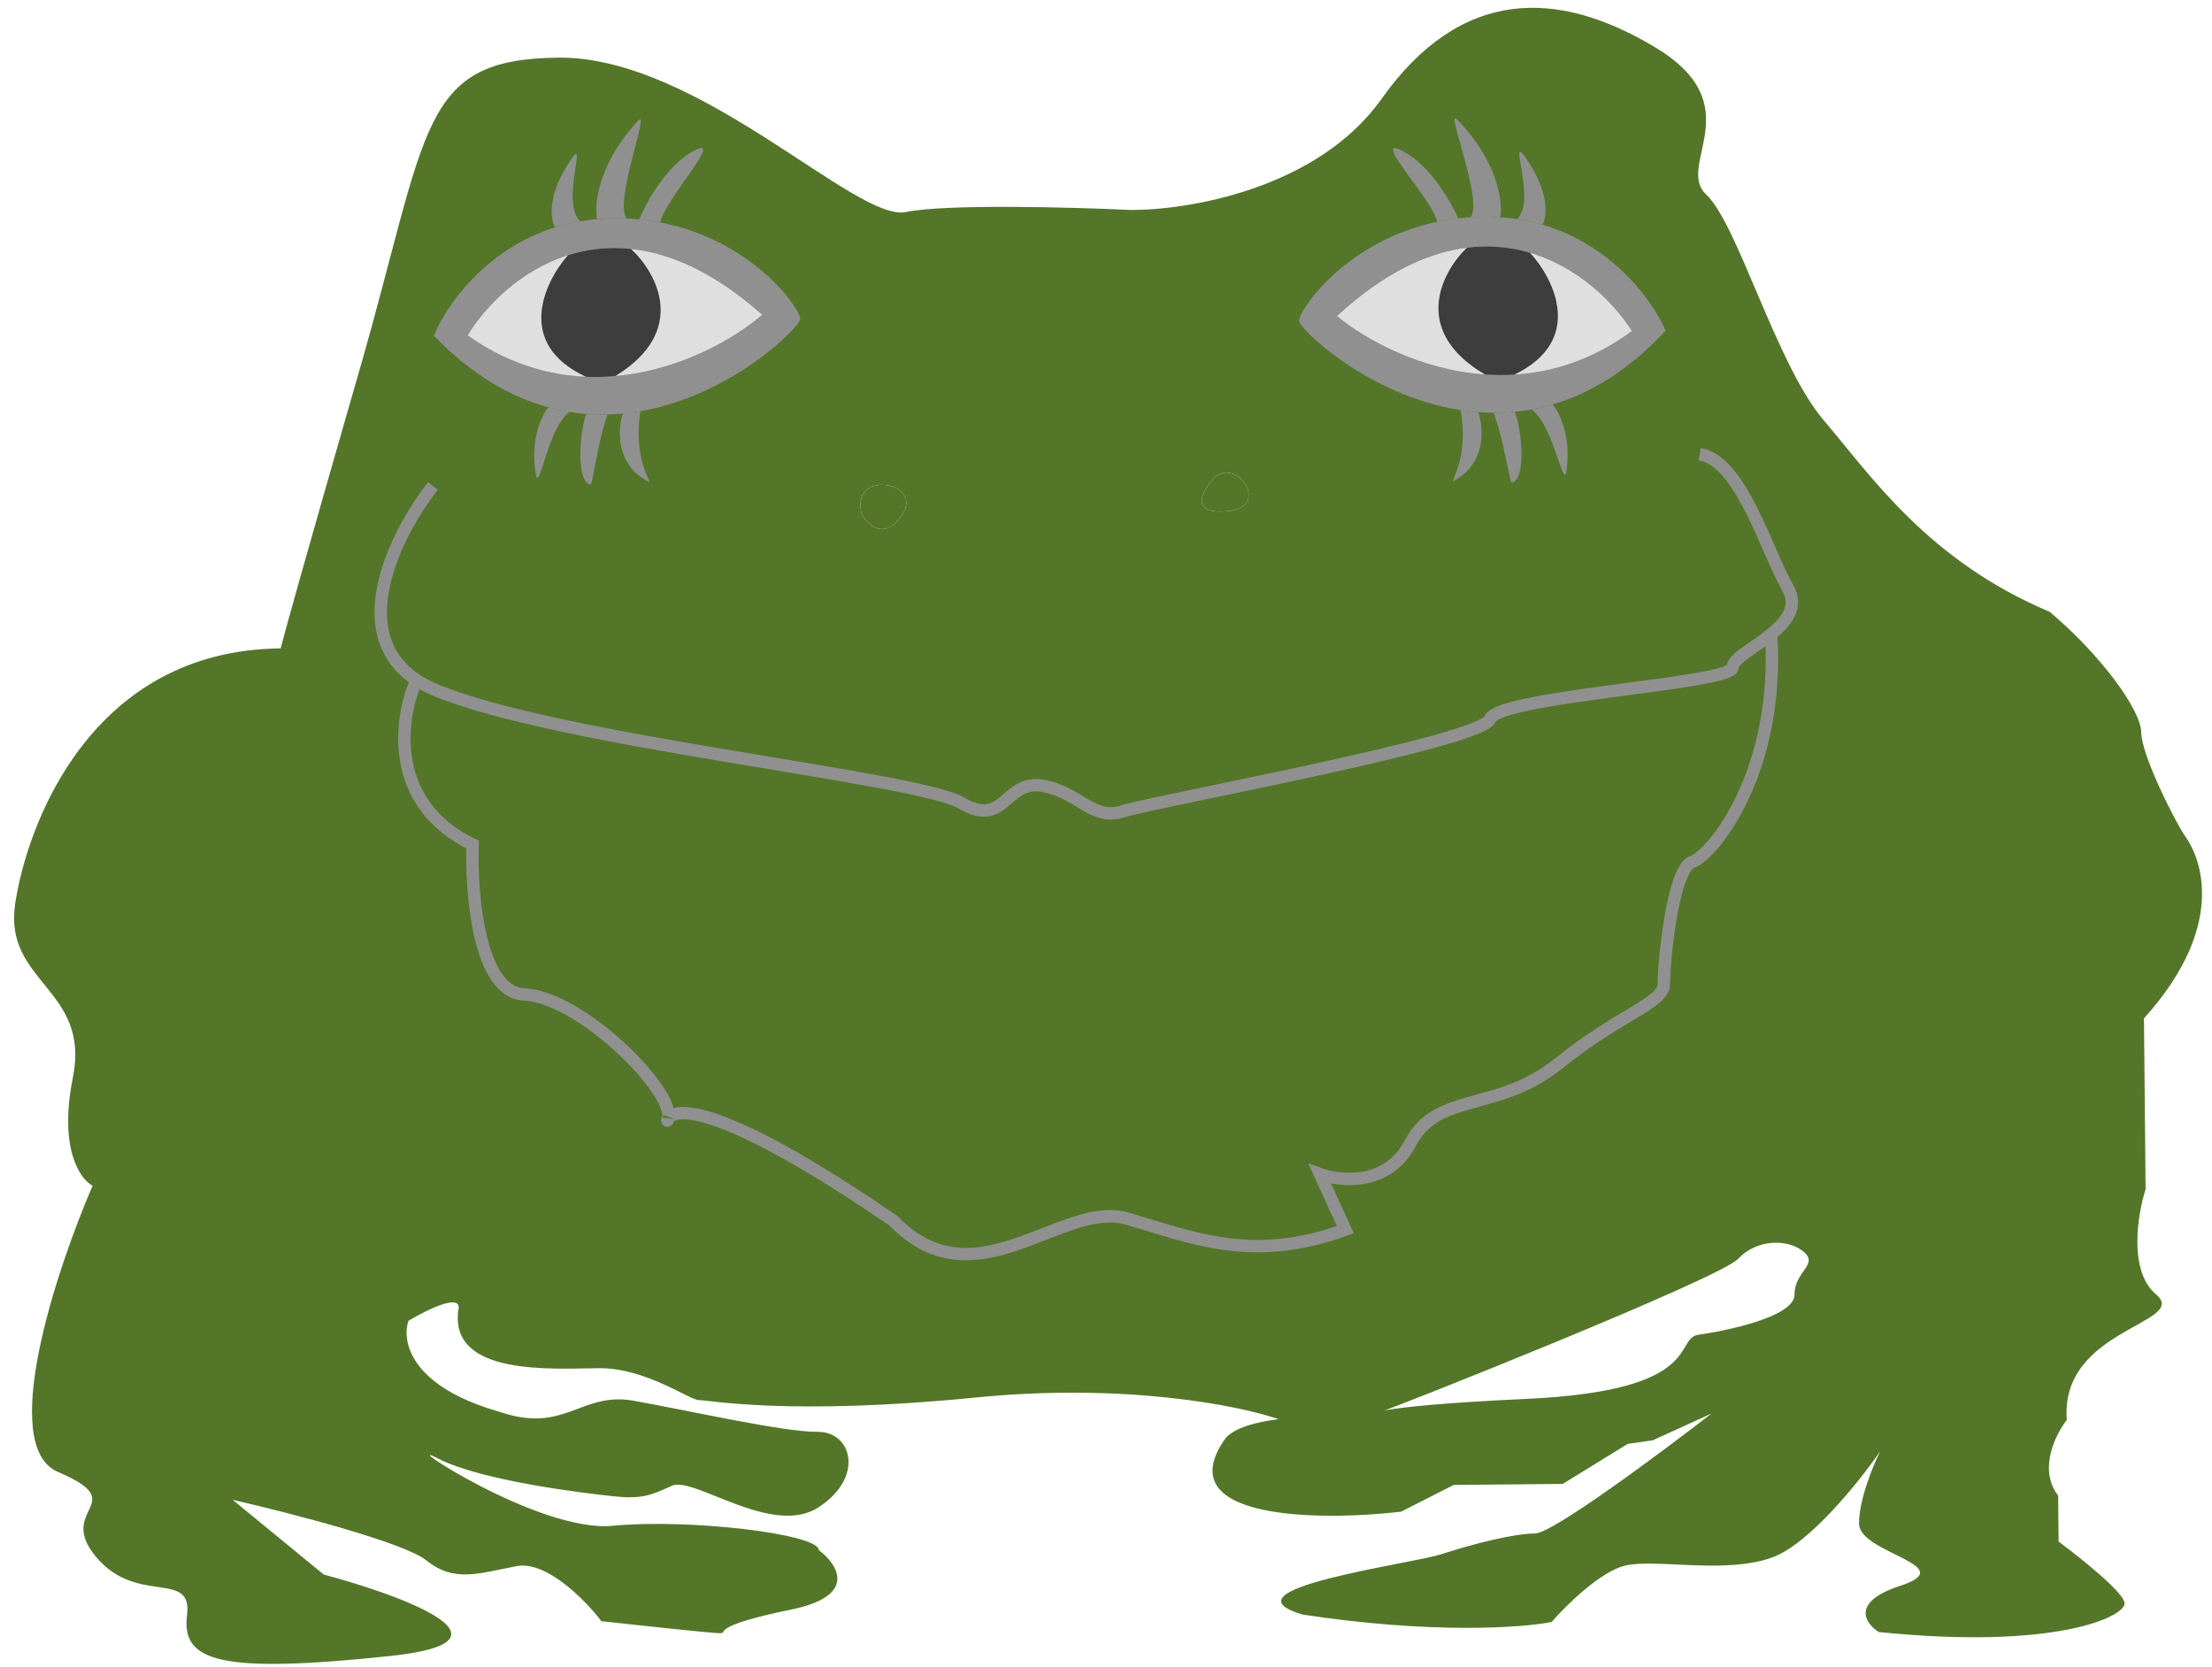
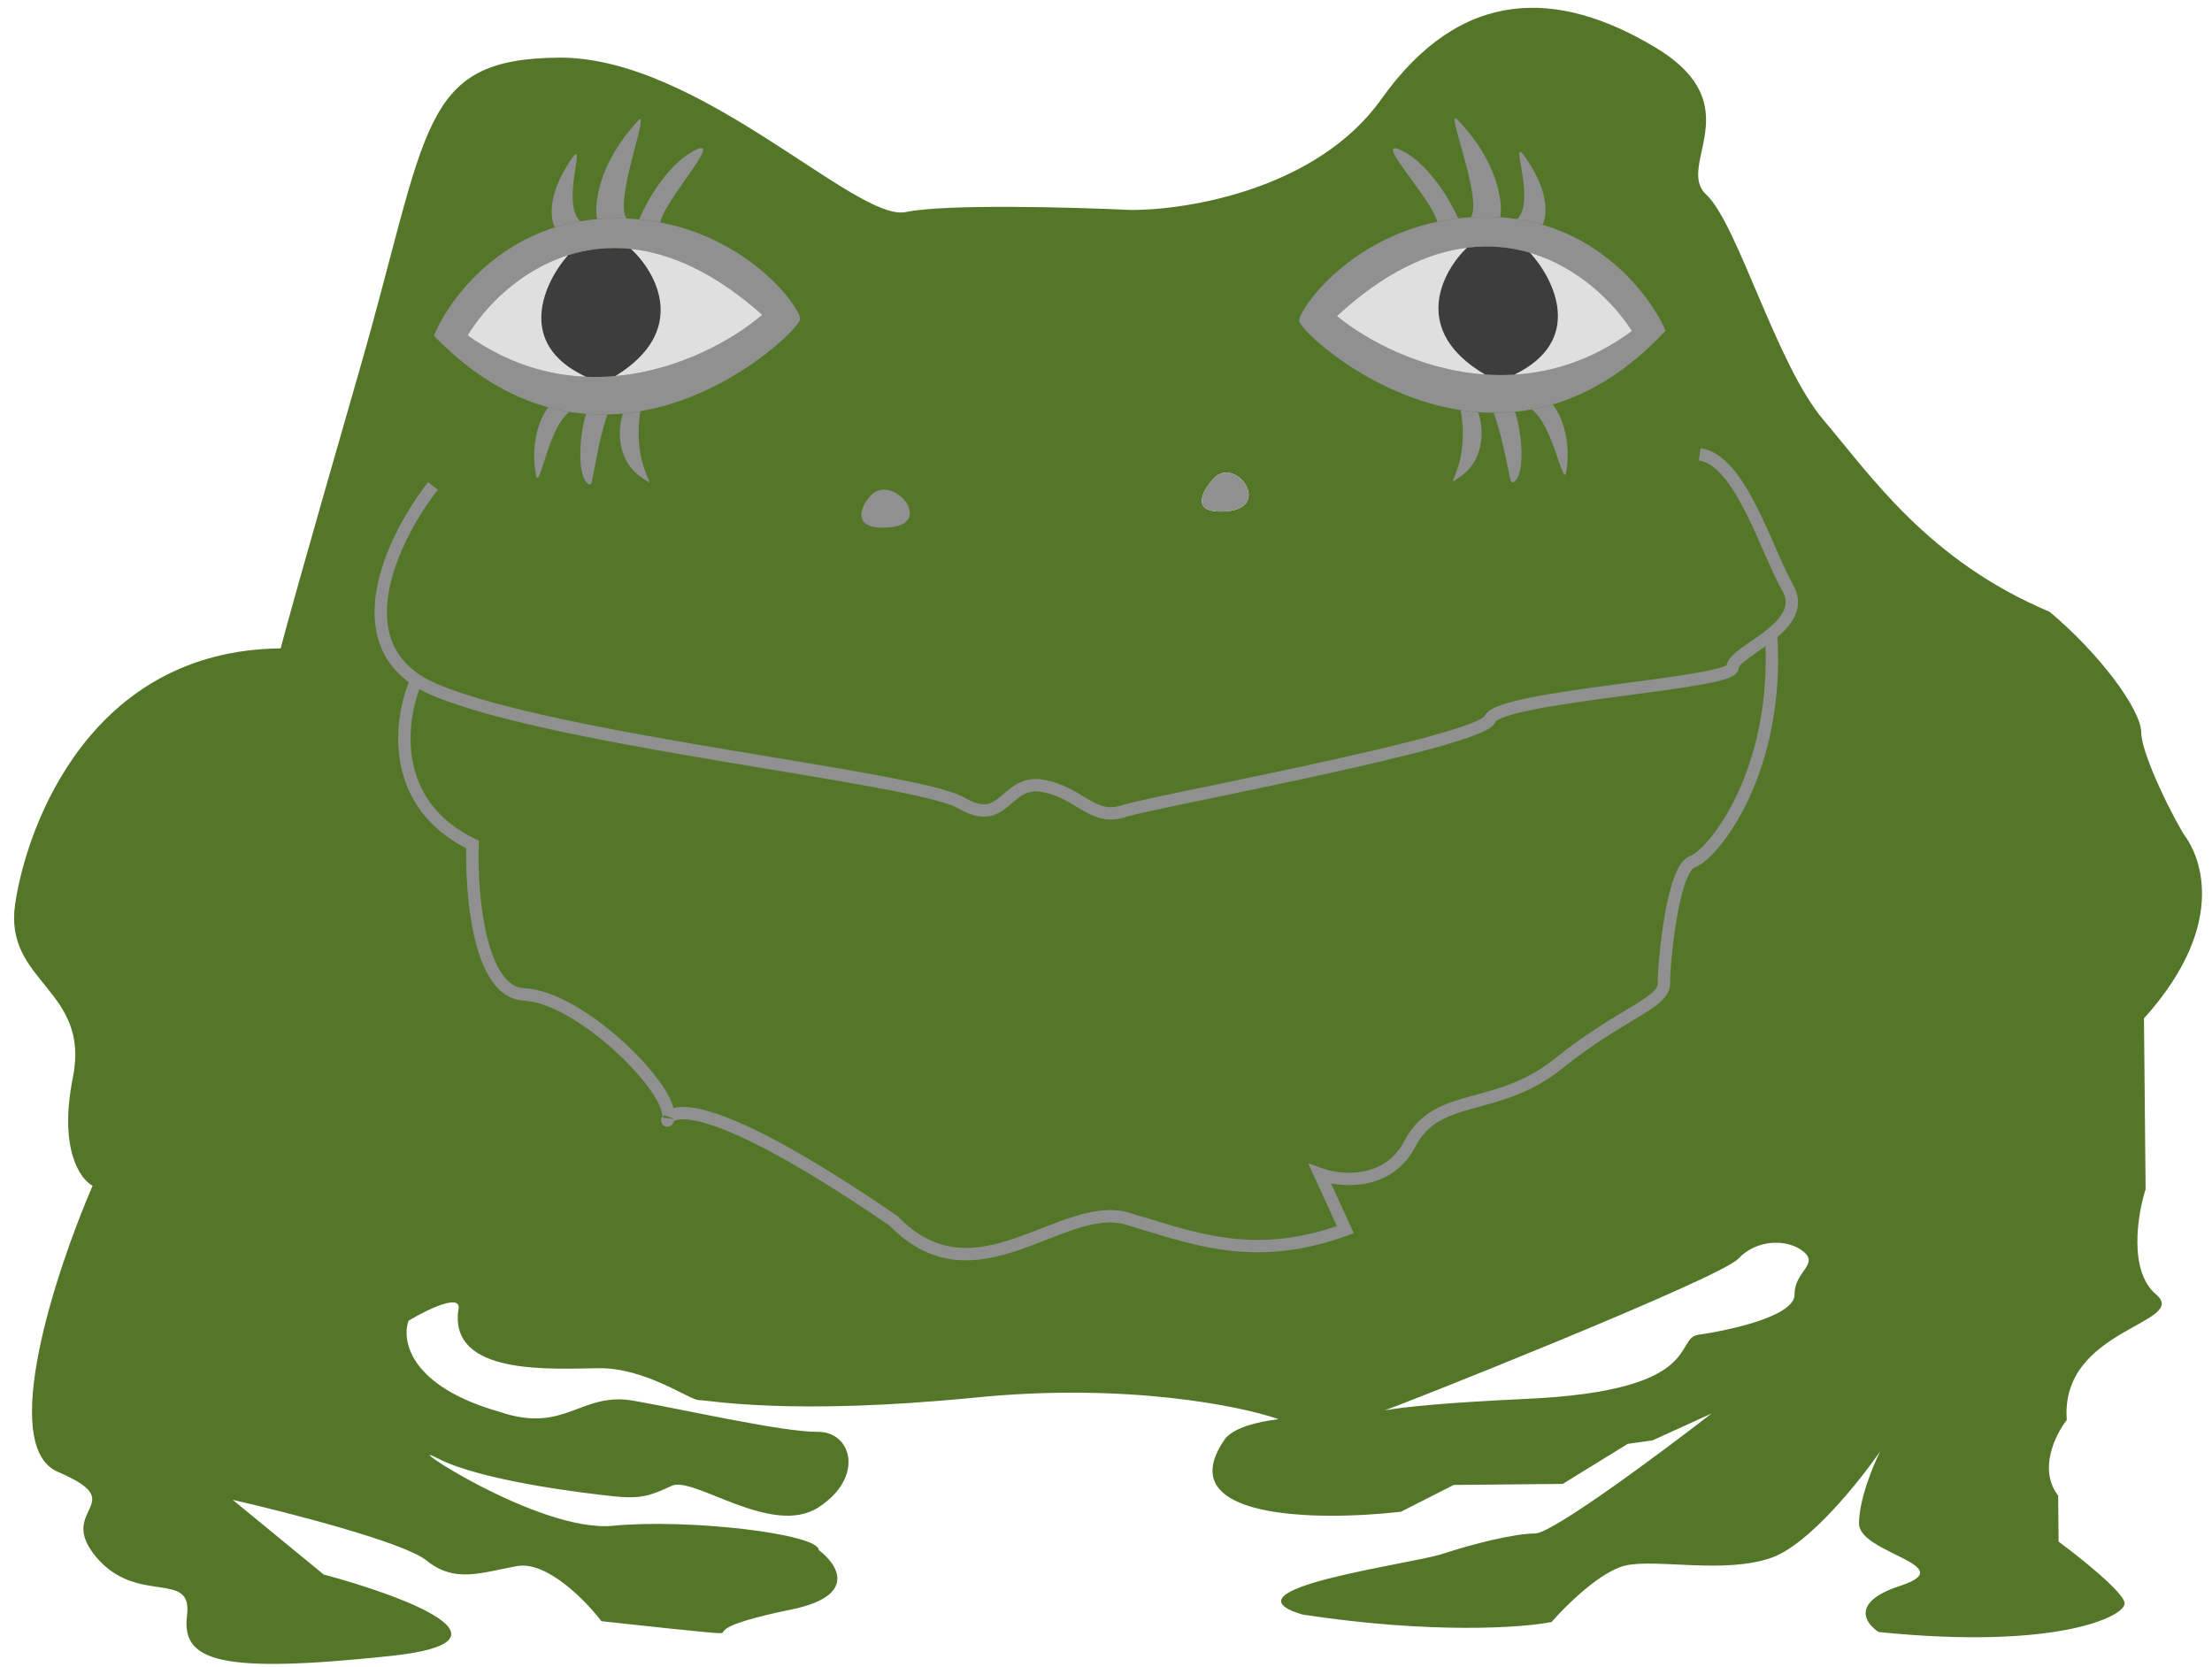
<svg xmlns="http://www.w3.org/2000/svg" width="357" height="269" viewBox="0 0 357 269" fill="none">
-   <path fill-rule="evenodd" clip-rule="evenodd" d="M57.944 59.983C48.869 91.461 45.73 102.873 45.295 104.644C14.629 104.935 4.337 133.136 2.447 145.88C0.556 158.624 14.643 159.551 11.763 173.895C9.458 185.371 12.924 190.322 14.945 191.364C9.042 205.03 -0.342 233.399 9.351 237.549C21.466 242.737 8.903 243.386 15.514 251.277C22.125 259.168 31.12 253.25 30.185 260.682C29.25 268.115 35.303 270.178 62.928 267.265C85.028 264.934 65.014 257.524 52.245 254.11L37.55 242.054C46.452 244.09 65.167 248.897 68.815 251.832C73.375 255.5 77.382 253.871 83.404 252.754C88.222 251.86 94.518 258.304 97.064 261.638C102.936 262.29 114.981 263.589 116.188 263.578C117.696 263.564 114.167 262.537 127.715 259.757C138.554 257.533 135.188 252.439 132.149 250.17C132.124 247.519 110.984 245.068 98.929 246.243C86.873 247.418 63.596 231.731 70.67 235.376C77.743 239.021 94.354 240.984 98.883 241.471C103.413 241.959 104.916 241.414 108.42 239.79C111.924 238.166 124.588 248.121 132.084 243.277C139.58 238.434 137.498 231.03 131.968 231.082C126.438 231.135 110.818 227.571 102.257 226.062C93.695 224.552 91.247 231.469 80.654 227.858C66.135 223.754 64.791 216.343 65.934 213.15C68.933 211.354 74.739 208.507 73.963 211.483C72.555 222.102 89.135 220.884 96.676 220.812C104.217 220.741 111.306 225.976 112.814 225.962C114.322 225.947 127.419 228.531 157.557 225.537C181.668 223.142 200.139 226.874 206.36 229.039C211.962 228.34 218.206 228.673 219.429 228.661C220.482 228.651 220.014 228.22 223.441 227.62C224.445 227.427 277.54 206.369 280.526 203.159C283.512 199.95 288.539 199.902 291.073 201.999C293.607 204.096 289.595 205.194 289.63 208.906C289.666 212.617 278.123 214.848 274.106 215.416C270.089 215.985 275.197 224.42 246.551 225.753C232.903 226.388 226.56 227.073 223.441 227.62C220.014 228.22 220.482 228.651 219.429 228.661C218.206 228.673 211.962 228.34 206.36 229.039C202.748 229.49 199.402 230.37 197.841 232.048C188.314 245.289 212.717 245.517 226.11 243.975L234.616 239.653L252.212 239.486L262.709 233.023L266.726 232.455L276.238 228.122C267.919 234.564 250.578 247.455 247.763 247.482C244.244 247.515 237.724 249.168 232.711 250.806C227.699 252.444 196.565 256.452 210.179 260.565C231.125 263.759 245.729 262.702 250.413 261.773C252.734 259.1 258.379 253.532 262.393 252.645C267.41 251.537 278.495 254.083 286.011 251.361C292.024 249.183 300.139 239.031 303.446 234.227C302.294 236.536 300.001 242.107 300.037 245.925C300.083 250.697 316.693 252.66 306.668 255.937C298.649 258.558 301.028 262 303.22 263.393C331.906 266.302 342.916 260.895 342.896 258.775C342.879 257.078 335.787 251.418 332.242 248.801L332.172 241.378C328.914 237.167 331.743 231.484 333.564 229.169C332.418 214.332 353.528 213.602 347.952 208.882C343.492 205.107 344.981 196.008 346.283 191.93L346.022 164.359C360.45 148.315 354.311 137.238 352.783 135.131C351.255 133.024 345.619 121.943 345.584 118.231C345.548 114.52 338.927 105.568 330.818 98.752C311.131 90.455 301.951 76.755 294.324 67.814C286.698 58.873 280.448 36.13 275.376 31.405C270.303 26.681 282.781 17.018 267.106 7.622C251.43 -1.774 235.841 -2.156 222.941 15.995C212.621 30.516 191.604 33.968 182.385 33.879C172.996 33.438 152.611 32.889 146.188 34.222C138.16 35.889 112.766 9.087 90.142 9.302C67.519 9.517 69.288 20.635 57.944 59.983ZM195.869 77.232C194.044 79.193 191.901 82.996 197.93 82.515C205.466 81.913 199.353 73.487 195.869 77.232ZM139.11 83.073C140.132 84.831 142.871 87.279 145.646 83.011C149.114 77.676 137.029 75.669 139.11 83.073Z" fill="#547629" />
-   <path d="M195.869 77.232C194.044 79.193 191.901 82.996 197.93 82.515C205.466 81.913 199.353 73.487 195.869 77.232Z" fill="#547629" />
-   <path d="M139.11 83.073C140.132 84.831 142.871 87.279 145.646 83.011C149.114 77.676 137.029 75.669 139.11 83.073Z" fill="#547629" />
-   <path d="M107.824 180.48C107.563 180.852 107.748 181.085 107.824 180.48Z" fill="#547629" />
+   <path fill-rule="evenodd" clip-rule="evenodd" d="M57.944 59.983C48.869 91.461 45.73 102.873 45.295 104.644C14.629 104.935 4.337 133.136 2.447 145.88C0.556 158.624 14.643 159.551 11.763 173.895C9.458 185.371 12.924 190.322 14.945 191.364C9.042 205.03 -0.342 233.399 9.351 237.549C21.466 242.737 8.903 243.386 15.514 251.277C22.125 259.168 31.12 253.25 30.185 260.682C29.25 268.115 35.303 270.178 62.928 267.265C85.028 264.934 65.014 257.524 52.245 254.11L37.55 242.054C46.452 244.09 65.167 248.897 68.815 251.832C73.375 255.5 77.382 253.871 83.404 252.754C88.222 251.86 94.518 258.304 97.064 261.638C102.936 262.29 114.981 263.589 116.188 263.578C117.696 263.564 114.167 262.537 127.715 259.757C138.554 257.533 135.188 252.439 132.149 250.17C132.124 247.519 110.984 245.068 98.929 246.243C86.873 247.418 63.596 231.731 70.67 235.376C77.743 239.021 94.354 240.984 98.883 241.471C103.413 241.959 104.916 241.414 108.42 239.79C111.924 238.166 124.588 248.121 132.084 243.277C139.58 238.434 137.498 231.03 131.968 231.082C126.438 231.135 110.818 227.571 102.257 226.062C93.695 224.552 91.247 231.469 80.654 227.858C66.135 223.754 64.791 216.343 65.934 213.15C68.933 211.354 74.739 208.507 73.963 211.483C72.555 222.102 89.135 220.884 96.676 220.812C104.217 220.741 111.306 225.976 112.814 225.962C114.322 225.947 127.419 228.531 157.557 225.537C181.668 223.142 200.139 226.874 206.36 229.039C211.962 228.34 218.206 228.673 219.429 228.661C220.482 228.651 220.014 228.22 223.441 227.62C224.445 227.427 277.54 206.369 280.526 203.159C283.512 199.95 288.539 199.902 291.073 201.999C293.607 204.096 289.595 205.194 289.63 208.906C289.666 212.617 278.123 214.848 274.106 215.416C270.089 215.985 275.197 224.42 246.551 225.753C232.903 226.388 226.56 227.073 223.441 227.62C220.014 228.22 220.482 228.651 219.429 228.661C218.206 228.673 211.962 228.34 206.36 229.039C202.748 229.49 199.402 230.37 197.841 232.048C188.314 245.289 212.717 245.517 226.11 243.975L234.616 239.653L252.212 239.486L262.709 233.023L266.726 232.455L276.238 228.122C267.919 234.564 250.578 247.455 247.763 247.482C244.244 247.515 237.724 249.168 232.711 250.806C227.699 252.444 196.565 256.452 210.179 260.565C231.125 263.759 245.729 262.702 250.413 261.773C252.734 259.1 258.379 253.532 262.393 252.645C267.41 251.537 278.495 254.083 286.011 251.361C292.024 249.183 300.139 239.031 303.446 234.227C302.294 236.536 300.001 242.107 300.037 245.925C300.083 250.697 316.693 252.66 306.668 255.937C298.649 258.558 301.028 262 303.22 263.393C331.906 266.302 342.916 260.895 342.896 258.775C342.879 257.078 335.787 251.418 332.242 248.801L332.172 241.378C328.914 237.167 331.743 231.484 333.564 229.169C332.418 214.332 353.528 213.602 347.952 208.882C343.492 205.107 344.981 196.008 346.283 191.93L346.021 164.359C360.45 148.315 354.311 137.238 352.783 135.131C351.255 133.024 345.619 121.943 345.584 118.231C345.548 114.52 338.927 105.568 330.818 98.752C311.131 90.455 301.951 76.755 294.324 67.814C286.698 58.873 280.448 36.13 275.376 31.405C270.303 26.681 282.781 17.018 267.106 7.622C251.43 -1.774 235.841 -2.156 222.941 15.995C212.621 30.516 191.604 33.968 182.385 33.879C172.996 33.438 152.611 32.889 146.188 34.222C138.16 35.889 112.766 9.087 90.142 9.302C67.519 9.517 69.288 20.635 57.944 59.983ZM195.869 77.232C194.044 79.193 191.901 82.996 197.93 82.515C205.466 81.913 199.353 73.487 195.869 77.232Z" fill="#547629" />
+   <path d="M195.869 77.232C194.044 79.193 191.901 82.996 197.93 82.515C205.466 81.913 199.353 73.487 195.869 77.232Z" fill="#909090" />
+   <path d="M140.5 80C138.675 81.962 137.471 85.599 143.5 85.117C151.036 84.515 143.984 76.255 140.5 80Z" fill="#909090" />
+   <path d="M107.824 180.48C107.563 180.852 107.748 181.085 107.824 180.48V180.48Z" fill="#547629" />
  <path d="M69.879 78.43C63.909 86.045 55.766 102.174 67.206 109.74M274.318 73.307C280.916 74.305 284.969 88.584 288.548 94.913C290.243 97.909 288.327 100.345 285.841 102.362M67.206 109.74C68.072 110.312 69.049 110.836 70.149 111.303C89.682 119.601 148.059 125.41 155.138 129.585C162.217 133.76 162.141 125.807 168.184 126.81C174.227 127.813 176.283 132.566 181.295 130.928C186.307 129.289 239.009 119.775 240.482 116.049C241.955 112.323 279.645 110.375 279.62 107.724C279.607 106.328 283.076 104.605 285.841 102.362M67.206 109.74C64.398 116.152 62.71 129.741 76.265 136.299C76.004 144.211 77.295 160.125 84.539 160.48C93.595 160.924 107.806 175.106 107.852 179.878M285.841 102.362C287.296 124.619 276.388 137.979 273.15 139.07C269.913 140.161 268.51 155.552 268.54 158.733C268.571 161.915 261.547 163.572 251.568 171.621C241.589 179.669 232.002 176.048 227.557 184.575C224.002 191.396 216.387 190.69 213.023 189.485L217.131 198.46C202.099 203.906 192.507 199.755 181.919 196.673C171.332 193.592 157.417 210.693 144.214 197.031C105.183 170.31 107.5 183.07 107.824 180.48" stroke="#909090" stroke-width="2" />
  <path d="M91.657 41.191C87.846 45.521 83.092 55.507 94.563 60.806C96.177 60.874 97.766 60.831 99.32 60.693C111.215 53.397 105.959 43.975 101.844 40.176C98.149 39.783 94.738 40.217 91.657 41.191Z" fill="#3D3D3D" />
  <path d="M97.719 35.275C97.26 35.296 96.808 35.325 96.361 35.363C95.43 35.443 94.525 35.56 93.645 35.711C92.223 35.955 90.867 36.287 89.575 36.694C78.383 40.213 72.022 49.267 70.028 54.178L75.466 54.126C78.354 49.402 83.982 43.618 91.657 41.191C94.738 40.217 98.149 39.783 101.844 40.176C108.147 40.845 115.279 43.917 123.018 50.808C118.46 54.728 109.651 59.781 99.32 60.693C97.766 60.831 96.177 60.874 94.563 60.806C88.392 60.546 81.853 58.654 75.466 54.126L70.028 54.178C76.164 60.528 82.436 64.082 88.492 65.736C89.635 66.049 90.771 66.293 91.897 66.476C92.812 66.624 93.72 66.732 94.62 66.802C95.767 66.892 96.901 66.921 98.019 66.895C98.865 66.875 99.702 66.825 100.528 66.746C101.481 66.656 102.42 66.528 103.345 66.367C118.174 63.79 129.155 52.747 129.143 51.466C129.125 49.651 121.271 38.714 106.562 35.897C105.466 35.687 104.331 35.522 103.159 35.409C102.491 35.345 101.81 35.298 101.118 35.269C100.016 35.223 98.883 35.223 97.719 35.275Z" fill="#909090" />
  <path d="M123.018 50.808C115.279 43.917 108.147 40.845 101.844 40.176C105.959 43.975 111.215 53.397 99.32 60.693C109.651 59.781 118.46 54.728 123.018 50.808Z" fill="#DFDFDF" />
  <path d="M91.657 41.191C83.982 43.618 78.354 49.402 75.466 54.126C81.853 58.654 88.392 60.546 94.563 60.806C83.092 55.507 87.846 45.521 91.657 41.191Z" fill="#DFDFDF" />
  <path d="M91.52 26.731C88.306 31.924 88.885 35.536 89.575 36.694C90.867 36.287 92.223 35.955 93.645 35.711C90.216 32.556 95.537 20.241 91.52 26.731Z" fill="#909090" />
  <path d="M96.361 35.363C96.808 35.325 97.26 35.296 97.719 35.275C98.883 35.223 100.016 35.223 101.118 35.269C99.052 32.446 105.026 17.283 103.007 19.453C96.547 26.397 95.884 32.953 96.361 35.363Z" fill="#909090" />
  <path d="M111.891 24.389C107.563 26.724 104.266 32.709 103.159 35.409C104.331 35.522 105.466 35.687 106.562 35.897C107.208 32.319 117.302 21.47 111.891 24.389Z" fill="#909090" />
  <path d="M88.492 65.736C87.371 67.094 85.417 71.24 86.559 76.965C87.252 78.392 88.523 69.06 91.897 66.476C90.771 66.293 89.635 66.049 88.492 65.736Z" fill="#909090" />
  <path d="M94.62 66.802C93.781 68.861 92.795 76.714 95.002 78.137C95.206 78.268 95.449 78.112 95.497 77.874C96.707 71.815 96.731 71.035 98.019 66.895C96.901 66.921 95.767 66.892 94.62 66.802Z" fill="#909090" />
  <path d="M100.528 66.746C99.715 69.16 99.317 74.693 104.238 77.514C106.291 78.928 101.962 75.3 103.345 66.367C102.42 66.528 101.481 66.656 100.528 66.746Z" fill="#909090" />
  <path d="M246.948 40.798C250.84 45.055 255.783 54.947 244.416 60.463C242.803 60.562 241.214 60.549 239.658 60.441C227.627 53.372 232.703 43.852 236.744 39.976C240.432 39.514 243.85 39.883 246.948 40.798Z" fill="#3D3D3D" />
  <path d="M240.775 34.998C241.234 35.01 241.688 35.031 242.136 35.061C243.067 35.123 243.974 35.222 244.857 35.357C246.283 35.574 247.645 35.88 248.944 36.262C260.201 39.568 266.732 48.499 268.819 53.371L263.381 53.423C260.404 48.754 254.668 43.079 246.948 40.798C243.85 39.883 240.432 39.514 236.744 39.976C230.456 40.765 223.384 43.972 215.777 51.007C220.409 54.84 229.312 59.724 239.658 60.441C241.214 60.549 242.803 60.562 244.416 60.463C250.58 60.086 257.081 58.07 263.381 53.423L268.819 53.371C262.804 59.836 256.602 63.508 250.579 65.277C249.442 65.611 248.31 65.877 247.188 66.081C246.277 66.247 245.371 66.372 244.473 66.459C243.328 66.57 242.194 66.62 241.076 66.616C240.23 66.613 239.392 66.578 238.564 66.515C237.61 66.443 236.669 66.333 235.742 66.19C220.867 63.894 209.679 53.062 209.667 51.782C209.65 49.967 217.294 38.884 231.946 35.788C233.039 35.557 234.17 35.371 235.34 35.236C236.006 35.159 236.686 35.099 237.377 35.057C238.478 34.99 239.611 34.969 240.775 34.998Z" fill="#909090" />
  <path d="M215.777 51.007C223.384 43.972 230.456 40.765 236.744 39.976C232.703 43.852 227.627 53.372 239.658 60.441C229.312 59.724 220.409 54.84 215.777 51.007Z" fill="#DFDFDF" />
  <path d="M246.948 40.798C254.668 43.079 260.404 48.754 263.381 53.423C257.081 58.07 250.58 60.086 244.416 60.463C255.783 54.947 250.84 45.055 246.948 40.798Z" fill="#DFDFDF" />
  <path d="M246.811 26.339C250.122 31.469 249.613 35.092 248.944 36.262C247.645 35.88 246.283 35.574 244.857 35.357C248.225 32.137 242.672 19.926 246.811 26.339Z" fill="#909090" />
  <path d="M242.136 35.061C241.688 35.031 241.234 35.01 240.775 34.998C239.611 34.969 238.478 34.99 237.377 35.057C239.389 32.196 233.129 17.15 235.188 19.281C241.779 26.1 242.566 32.642 242.136 35.061Z" fill="#909090" />
  <path d="M226.4 24.384C230.772 26.636 234.182 32.557 235.34 35.236C234.17 35.371 233.039 35.557 231.946 35.788C231.233 32.223 220.936 21.568 226.4 24.384Z" fill="#909090" />
  <path d="M250.579 65.277C251.725 66.613 253.758 70.721 252.725 76.466C252.058 77.906 250.611 68.6 247.188 66.081C248.31 65.877 249.442 65.611 250.579 65.277Z" fill="#909090" />
  <path d="M244.473 66.459C245.347 68.495 246.477 76.282 244.327 77.783C244.117 77.93 243.855 77.77 243.8 77.52C242.481 71.508 242.441 70.725 241.076 66.616C242.194 66.62 243.328 66.57 244.473 66.459Z" fill="#909090" />
  <path d="M238.564 66.515C239.424 68.913 239.926 74.437 235.06 77.35C233.035 78.803 237.294 75.094 235.742 66.19C236.669 66.333 237.61 66.443 238.564 66.515Z" fill="#909090" />
</svg>
